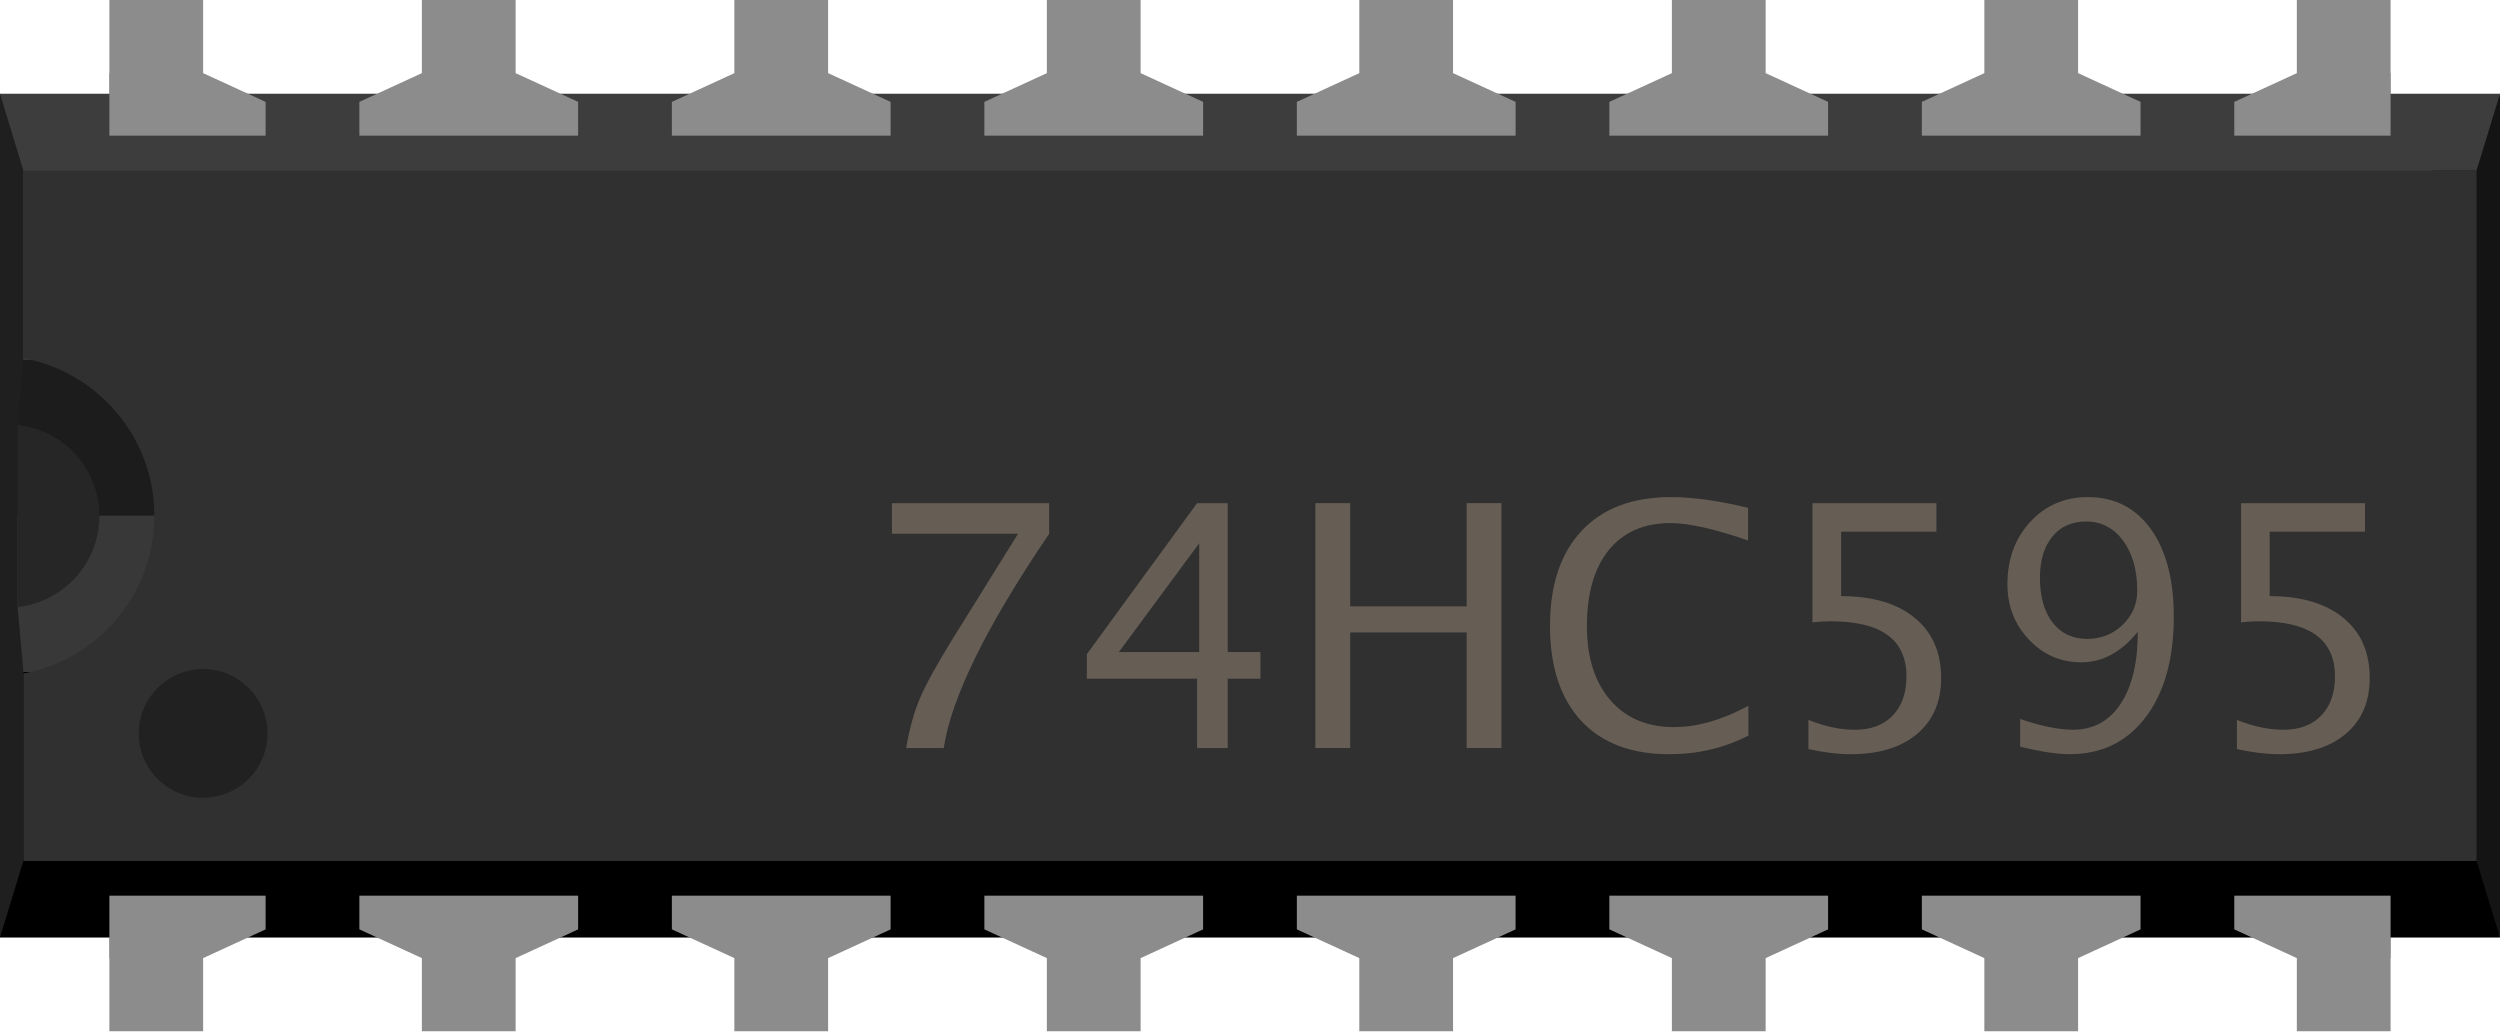
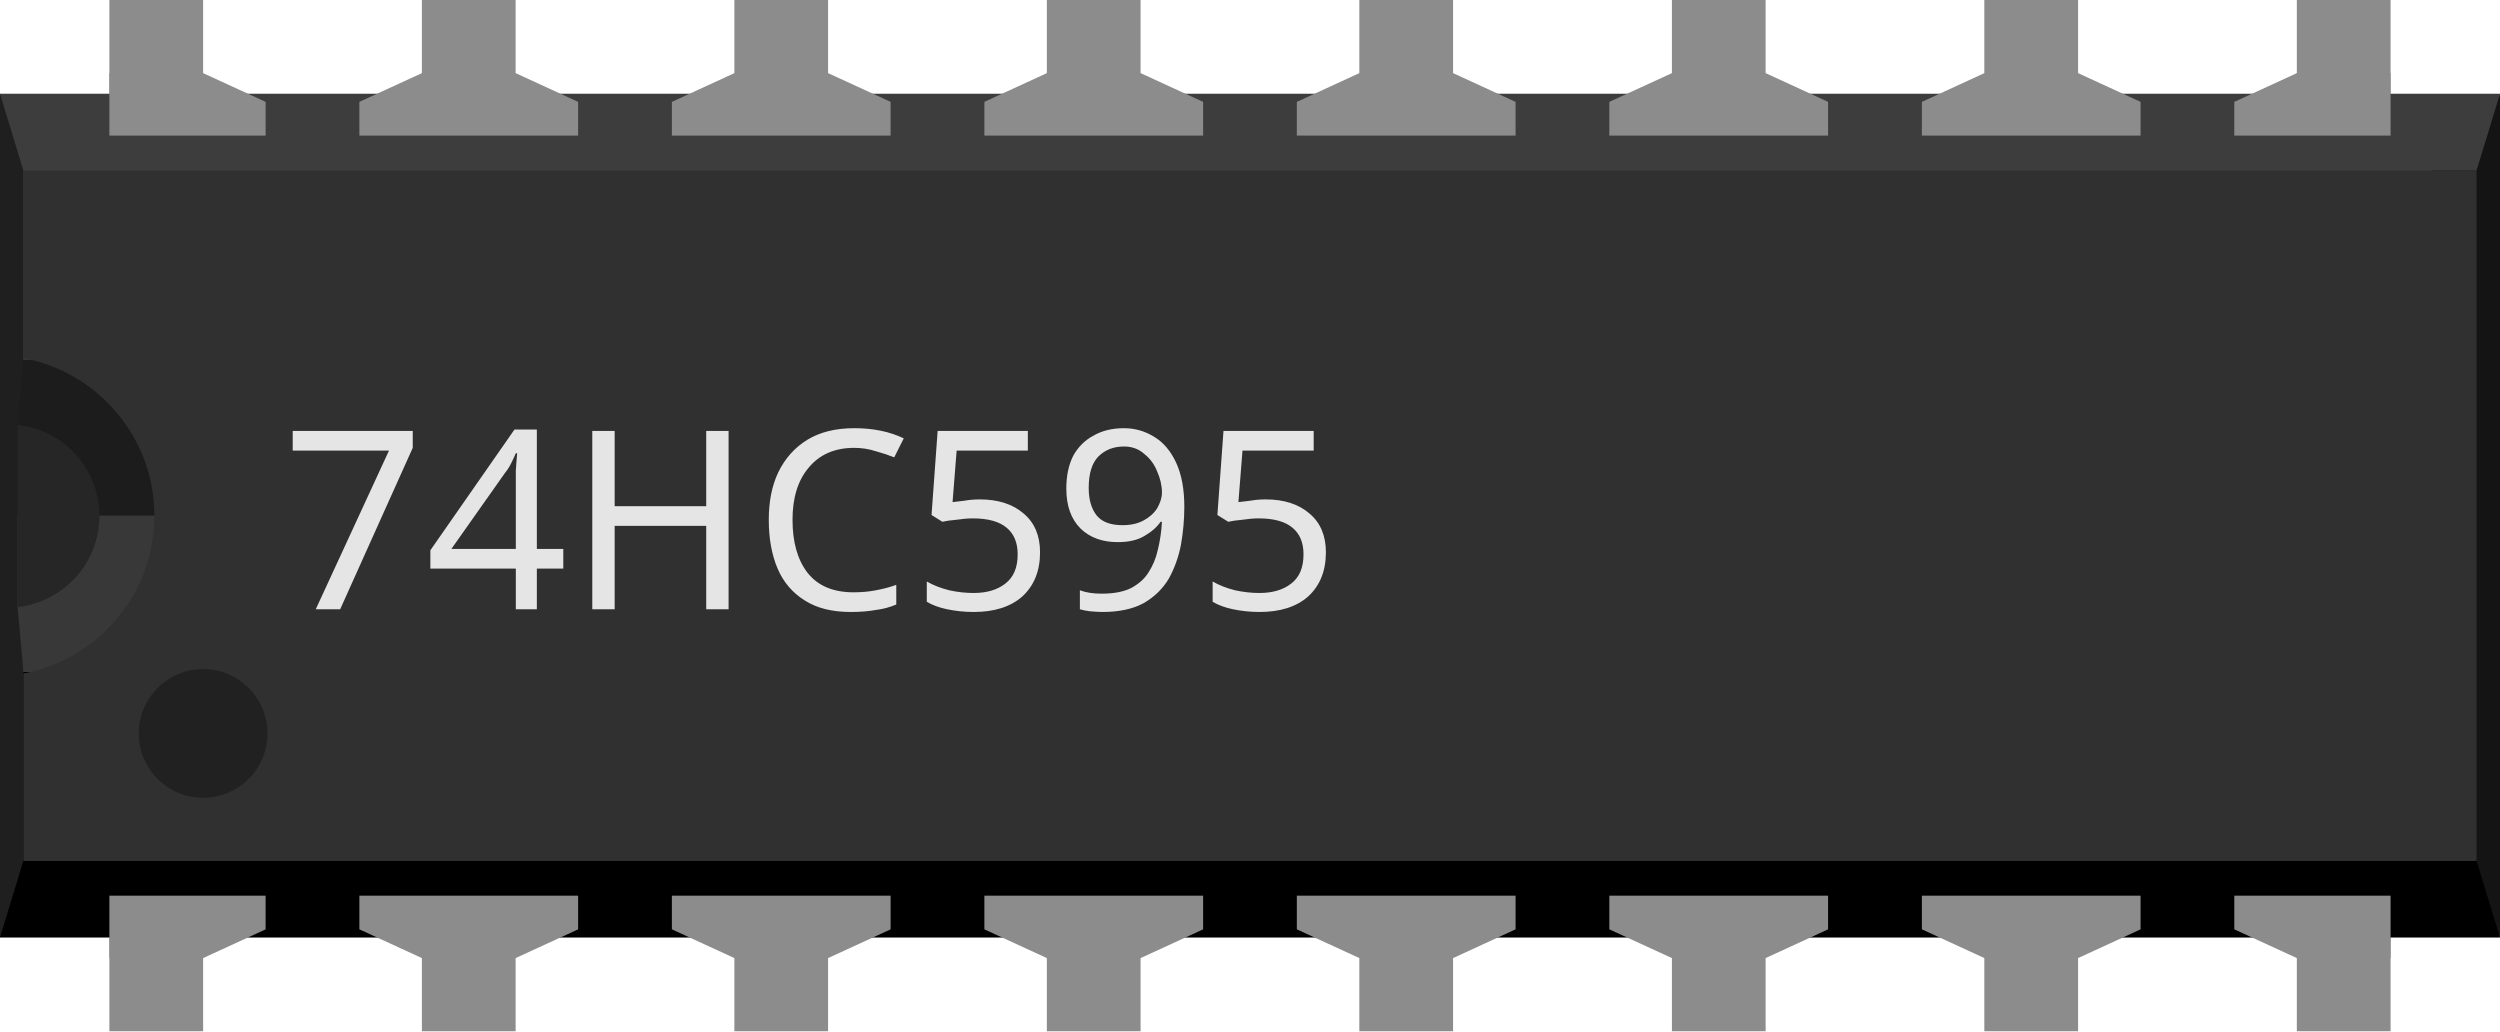
- <svg xmlns="http://www.w3.org/2000/svg" version="1.2" baseProfile="tiny" id="svg2" x="0px" y="0px" width="0.80in" height="0.33in" viewBox="0 0 57.601 23.76" xml:space="preserve">
+ <svg xmlns="http://www.w3.org/2000/svg" version="1.1" id="svg2" x="0px" y="0px" width="0.80in" height="0.33in" viewBox="0 0 57.6 23.76" enable-background="new 0 0 57.6 23.76" xml:space="preserve">
  <rect id="connector0pin" x="2.52" y="20.636" fill="none" width="2.16" height="3.124" />
  <rect id="connector1pin" x="9.72" y="20.636" fill="none" width="2.16" height="3.124" />
-   <rect id="connector2pin" x="16.92" y="20.636" fill="none" width="2.16" height="3.124" />
-   <rect id="connector3pin" x="24.12" y="20.636" fill="none" width="2.16" height="3.124" />
+   <rect id="connector2pin" x="16.92" y="20.636" fill="none" width="2.159" height="3.124" />
+   <rect id="connector3pin" x="24.119" y="20.636" fill="none" width="2.16" height="3.124" />
  <rect id="connector4pin" x="31.319" y="20.636" fill="none" width="2.16" height="3.124" />
-   <rect id="connector5pin" x="38.521" y="20.636" fill="none" width="2.16" height="3.124" />
-   <rect id="connector6pin" x="45.72" y="20.636" fill="none" width="2.16" height="3.124" />
-   <rect id="connector7pin" x="52.92" y="20.636" fill="none" width="2.16" height="3.124" />
-   <rect id="connector8pin" x="52.92" fill="none" width="2.16" height="3.125" />
-   <rect id="connector9pin" x="45.72" fill="none" width="2.16" height="3.125" />
-   <rect id="connector10pin" x="38.521" fill="none" width="2.16" height="3.125" />
-   <rect id="connector11pin" x="31.319" fill="none" width="2.16" height="3.125" />
-   <rect id="connector12pin" x="24.12" fill="none" width="2.16" height="3.125" />
-   <rect id="connector13pin" x="16.92" fill="none" width="2.16" height="3.125" />
-   <rect id="connector14pin" x="9.72" fill="none" width="2.16" height="3.125" />
-   <rect id="connector15pin" x="2.52" fill="none" width="2.16" height="3.125" />
+   <rect id="connector5pin" x="38.521" y="20.636" fill="none" width="2.159" height="3.124" />
+   <rect id="connector6pin" x="45.719" y="20.636" fill="none" width="2.16" height="3.124" />
+   <rect id="connector7pin" x="52.919" y="20.636" fill="none" width="2.16" height="3.124" />
+   <rect id="connector8pin" x="52.919" y="0" fill="none" width="2.16" height="3.125" />
+   <rect id="connector9pin" x="45.719" y="0" fill="none" width="2.16" height="3.125" />
+   <rect id="connector10pin" x="38.521" y="0" fill="none" width="2.159" height="3.125" />
+   <rect id="connector11pin" x="31.319" y="0" fill="none" width="2.16" height="3.125" />
+   <rect id="connector12pin" x="24.119" y="0" fill="none" width="2.16" height="3.125" />
+   <rect id="connector13pin" x="16.92" y="0" fill="none" width="2.159" height="3.125" />
+   <rect id="connector14pin" x="9.72" y="0" fill="none" width="2.16" height="3.125" />
+   <rect id="connector15pin" x="2.52" y="0" fill="none" width="2.16" height="3.125" />
  <rect id="connector0terminal" x="2.52" y="21.601" fill="none" width="2.16" height="2.159" />
  <rect id="connector1terminal" x="9.72" y="21.601" fill="none" width="2.16" height="2.159" />
-   <rect id="connector2terminal" x="16.92" y="21.601" fill="none" width="2.16" height="2.159" />
-   <rect id="connector3terminal" x="24.12" y="21.601" fill="none" width="2.16" height="2.159" />
+   <rect id="connector2terminal" x="16.92" y="21.601" fill="none" width="2.159" height="2.159" />
+   <rect id="connector3terminal" x="24.119" y="21.601" fill="none" width="2.16" height="2.159" />
  <rect id="connector4terminal" x="31.319" y="21.601" fill="none" width="2.16" height="2.159" />
-   <rect id="connector5terminal" x="38.521" y="21.601" fill="none" width="2.16" height="2.159" />
-   <rect id="connector6terminal" x="45.72" y="21.601" fill="none" width="2.16" height="2.159" />
-   <rect id="connector7terminal" x="52.92" y="21.601" fill="none" width="2.16" height="2.159" />
-   <rect id="connector8terminal" x="52.92" fill="none" width="2.16" height="2.16" />
-   <rect id="connector9terminal" x="45.72" fill="none" width="2.16" height="2.16" />
-   <rect id="connector10terminal" x="38.521" fill="none" width="2.16" height="2.16" />
-   <rect id="connector11terminal" x="31.319" fill="none" width="2.16" height="2.16" />
-   <rect id="connector12terminal" x="24.12" fill="none" width="2.16" height="2.16" />
-   <rect id="connector13terminal" x="16.92" fill="none" width="2.16" height="2.16" />
-   <rect id="connector14terminal" x="9.72" fill="none" width="2.16" height="2.16" />
-   <rect id="connector15terminal" x="2.52" fill="none" width="2.16" height="2.16" />
+   <rect id="connector5terminal" x="38.521" y="21.601" fill="none" width="2.159" height="2.159" />
+   <rect id="connector6terminal" x="45.719" y="21.601" fill="none" width="2.16" height="2.159" />
+   <rect id="connector7terminal" x="52.919" y="21.601" fill="none" width="2.16" height="2.159" />
+   <rect id="connector8terminal" x="52.919" y="0" fill="none" width="2.16" height="2.16" />
+   <rect id="connector9terminal" x="45.719" y="0" fill="none" width="2.16" height="2.16" />
+   <rect id="connector10terminal" x="38.521" y="0" fill="none" width="2.159" height="2.16" />
+   <rect id="connector11terminal" x="31.319" y="0" fill="none" width="2.16" height="2.16" />
+   <rect id="connector12terminal" x="24.119" y="0" fill="none" width="2.16" height="2.16" />
+   <rect id="connector13terminal" x="16.92" y="0" fill="none" width="2.159" height="2.16" />
+   <rect id="connector14terminal" x="9.72" y="0" fill="none" width="2.16" height="2.16" />
+   <rect id="connector15terminal" x="2.52" y="0" fill="none" width="2.16" height="2.16" />
  <g id="breadboard">
-     <rect x="2.52" y="18.95" fill="#8C8C8C" width="2.16" height="4.81" />
-     <rect x="9.72" y="18.95" fill="#8C8C8C" width="2.16" height="4.81" />
-     <rect x="16.92" y="18.95" fill="#8C8C8C" width="2.16" height="4.81" />
-     <rect x="24.12" y="18.95" fill="#8C8C8C" width="2.16" height="4.81" />
-     <rect x="31.319" y="18.95" fill="#8C8C8C" width="2.16" height="4.81" />
-     <rect x="38.521" y="18.95" fill="#8C8C8C" width="2.16" height="4.81" />
-     <rect x="45.72" y="18.95" fill="#8C8C8C" width="2.16" height="4.81" />
-     <rect x="52.92" y="18.95" fill="#8C8C8C" width="2.16" height="4.81" />
-     <rect x="52.92" fill="#8C8C8C" width="2.16" height="4.81" />
-     <rect x="45.72" fill="#8C8C8C" width="2.16" height="4.81" />
-     <rect x="38.521" fill="#8C8C8C" width="2.16" height="4.81" />
-     <rect x="31.319" fill="#8C8C8C" width="2.16" height="4.81" />
-     <rect x="24.12" fill="#8C8C8C" width="2.16" height="4.81" />
-     <rect x="16.92" fill="#8C8C8C" width="2.16" height="4.81" />
-     <rect x="9.72" fill="#8C8C8C" width="2.16" height="4.81" />
-     <rect x="2.52" fill="#8C8C8C" width="2.16" height="4.81" />
-     <polygon fill="#3D3D3D" points="0,2.16 57.601,2.16 57.06,8.28 0,8.28  " />
-     <polygon points="0,15.479 57.06,15.479 57.601,21.601 0,21.601  " />
+     <rect x="2.52" y="18.949" fill="#8C8C8C" width="2.16" height="4.811" />
+     <rect x="9.72" y="18.949" fill="#8C8C8C" width="2.16" height="4.811" />
+     <rect x="16.92" y="18.949" fill="#8C8C8C" width="2.159" height="4.811" />
+     <rect x="24.119" y="18.949" fill="#8C8C8C" width="2.16" height="4.811" />
+     <rect x="31.319" y="18.949" fill="#8C8C8C" width="2.16" height="4.811" />
+     <rect x="38.521" y="18.949" fill="#8C8C8C" width="2.159" height="4.811" />
+     <rect x="45.719" y="18.949" fill="#8C8C8C" width="2.16" height="4.811" />
+     <rect x="52.919" y="18.949" fill="#8C8C8C" width="2.16" height="4.811" />
+     <rect x="52.919" y="0" fill="#8C8C8C" width="2.16" height="4.81" />
+     <rect x="45.719" y="0" fill="#8C8C8C" width="2.16" height="4.81" />
+     <rect x="38.521" y="0" fill="#8C8C8C" width="2.159" height="4.81" />
+     <rect x="31.319" y="0" fill="#8C8C8C" width="2.16" height="4.81" />
+     <rect x="24.119" y="0" fill="#8C8C8C" width="2.16" height="4.81" />
+     <rect x="16.92" y="0" fill="#8C8C8C" width="2.159" height="4.81" />
+     <rect x="9.72" y="0" fill="#8C8C8C" width="2.16" height="4.81" />
+     <rect x="2.52" y="0" fill="#8C8C8C" width="2.16" height="4.81" />
+     <polygon fill="#3D3D3D" points="0,2.16 57.6,2.16 57.059,8.281 0,8.281  " />
+     <polygon points="0,15.479 57.059,15.479 57.6,21.601 0,21.601  " />
    <polygon fill="#8C8C8C" points="6.12,3.125 6.12,2.347 4.68,1.685 2.52,1.685 2.52,3.125  " />
-     <polygon fill="#8C8C8C" points="55.08,3.125 55.08,1.685 52.92,1.685 51.479,2.347 51.479,3.125  " />
-     <polygon fill="#8C8C8C" points="2.52,20.636 2.52,22.075 4.68,22.075 6.12,21.413 6.12,20.636  " />
-     <polygon fill="#8C8C8C" points="51.479,20.636 51.479,21.413 52.92,22.075 55.08,22.075 55.08,20.636  " />
+     <polygon fill="#8C8C8C" points="55.079,3.125 55.079,1.685 52.919,1.685 51.478,2.347 51.478,3.125  " />
+     <polygon fill="#8C8C8C" points="2.52,20.636 2.52,22.074 4.68,22.074 6.12,21.412 6.12,20.636  " />
+     <polygon fill="#8C8C8C" points="51.478,20.636 51.478,21.412 52.919,22.074 55.079,22.074 55.079,20.636  " />
    <polygon fill="#8C8C8C" points="13.32,3.125 13.32,2.347 11.88,1.685 9.72,1.685 8.28,2.347 8.28,3.125  " />
-     <polygon fill="#8C8C8C" points="8.28,20.636 8.28,21.413 9.72,22.075 11.88,22.075 13.32,21.413 13.32,20.636  " />
-     <polygon fill="#8C8C8C" points="20.52,3.125 20.52,2.347 19.08,1.685 16.92,1.685 15.48,2.347 15.48,3.125  " />
-     <polygon fill="#8C8C8C" points="15.48,20.636 15.48,21.413 16.92,22.075 19.08,22.075 20.52,21.413 20.52,20.636  " />
-     <polygon fill="#8C8C8C" points="27.72,3.125 27.72,2.347 26.28,1.685 24.12,1.685 22.68,2.347 22.68,3.125  " />
-     <polygon fill="#8C8C8C" points="22.68,20.636 22.68,21.413 24.12,22.075 26.28,22.075 27.72,21.413 27.72,20.636  " />
-     <polygon fill="#8C8C8C" points="34.92,3.125 34.92,2.347 33.479,1.685 31.319,1.685 29.88,2.347 29.88,3.125  " />
-     <polygon fill="#8C8C8C" points="29.88,20.636 29.88,21.413 31.319,22.075 33.479,22.075 34.92,21.413 34.92,20.636  " />
-     <polygon fill="#8C8C8C" points="42.12,3.125 42.12,2.347 40.681,1.685 38.521,1.685 37.08,2.347 37.08,3.125  " />
-     <polygon fill="#8C8C8C" points="37.08,20.636 37.08,21.413 38.521,22.075 40.681,22.075 42.12,21.413 42.12,20.636  " />
-     <polygon fill="#8C8C8C" points="49.319,3.125 49.319,2.347 47.88,1.685 45.72,1.685 44.28,2.347 44.28,3.125  " />
-     <polygon fill="#8C8C8C" points="44.28,20.636 44.28,21.413 45.72,22.075 47.88,22.075 49.319,21.413 49.319,20.636  " />
-     <polygon fill="#141414" points="57.601,2.16 57.06,3.931 56.054,3.931 56.054,19.821 57.06,19.829 57.601,21.601  " />
-     <polygon fill="#1F1F1F" points="0,2.16 0.54,3.931 0.54,8.28 3.6,8.28 3.6,15.479 0.54,15.479 0.54,19.829 0,21.601  " />
-     <polygon fill="#1C1C1C" points="3.6,8.28 0.54,8.28 0.403,9.792 0.403,11.88 3.6,11.88  " />
+     <polygon fill="#8C8C8C" points="8.28,20.636 8.28,21.412 9.72,22.074 11.88,22.074 13.32,21.412 13.32,20.636  " />
+     <polygon fill="#8C8C8C" points="20.52,3.125 20.52,2.347 19.079,1.685 16.92,1.685 15.48,2.347 15.48,3.125  " />
+     <polygon fill="#8C8C8C" points="15.48,20.636 15.48,21.412 16.92,22.074 19.079,22.074 20.52,21.412 20.52,20.636  " />
+     <polygon fill="#8C8C8C" points="27.72,3.125 27.72,2.347 26.28,1.685 24.119,1.685 22.68,2.347 22.68,3.125  " />
+     <polygon fill="#8C8C8C" points="22.68,20.636 22.68,21.412 24.119,22.074 26.28,22.074 27.72,21.412 27.72,20.636  " />
+     <polygon fill="#8C8C8C" points="34.919,3.125 34.919,2.347 33.479,1.685 31.319,1.685 29.879,2.347 29.879,3.125  " />
+     <polygon fill="#8C8C8C" points="29.879,20.636 29.879,21.412 31.319,22.074 33.479,22.074 34.919,21.412 34.919,20.636  " />
+     <polygon fill="#8C8C8C" points="42.119,3.125 42.119,2.347 40.68,1.685 38.521,1.685 37.079,2.347 37.079,3.125  " />
+     <polygon fill="#8C8C8C" points="37.079,20.636 37.079,21.412 38.521,22.074 40.68,22.074 42.119,21.412 42.119,20.636  " />
+     <polygon fill="#8C8C8C" points="49.319,3.125 49.319,2.347 47.879,1.685 45.719,1.685 44.28,2.347 44.28,3.125  " />
+     <polygon fill="#8C8C8C" points="44.28,20.636 44.28,21.412 45.719,22.074 47.879,22.074 49.319,21.412 49.319,20.636  " />
+     <polygon fill="#141414" points="57.6,2.16 57.059,3.931 56.053,3.931 56.053,19.821 57.059,19.828 57.6,21.601  " />
+     <polygon fill="#1F1F1F" points="0,2.16 0.54,3.931 0.54,8.281 3.6,8.281 3.6,15.479 0.54,15.479 0.54,19.828 0,21.601  " />
+     <polygon fill="#1C1C1C" points="3.6,8.281 0.54,8.281 0.403,9.792 0.403,11.88 3.6,11.88  " />
    <polygon fill="#383838" points="0.54,15.479 3.6,15.479 3.6,11.88 0.403,11.88 0.403,13.968  " />
-     <path fill="#303030" d="M0.54,3.931v4.32c1.713,0.324,3.017,1.822,3.017,3.629c0,1.807-1.296,3.313-3.017,3.637v4.319h56.52V3.931   H0.54z" />
-     <path fill="#262626" d="M0.403,9.792v4.197c1.058-0.122,1.886-1.008,1.886-2.102C2.29,10.8,1.469,9.9,0.403,9.792z" />
+     <path fill="#303030" d="M0.54,3.931v4.32c1.713,0.324,3.017,1.822,3.017,3.629s-1.296,3.313-3.017,3.637v4.319h56.519V3.931H0.54z" />
+     <path fill="#262626" d="M0.403,9.792v4.196c1.059-0.121,1.887-1.008,1.887-2.102C2.29,10.8,1.469,9.9,0.403,9.792z" />
    <circle fill="#212121" cx="4.68" cy="16.898" r="1.483" />
-     <g id="icpackage_text_layer">
-       <g>
-         <path fill="#665E55" d="M20.879,17.235c0.074-0.438,0.178-0.818,0.314-1.14c0.136-0.319,0.377-0.76,0.722-1.319l1.541-2.478     h-2.905v-0.705h3.622v0.705c-1.446,2.132-2.256,3.778-2.429,4.937H20.879z" />
-         <path fill="#665E55" d="M27.581,17.235v-1.598h-2.539v-0.566l2.539-3.478h0.705v3.431h0.755v0.613h-0.755v1.598H27.581z      M25.778,15.024h1.853v-2.508L25.778,15.024z" />
-         <path fill="#665E55" d="M30.307,17.235v-5.642h0.802v2.378h2.684v-2.378h0.8v5.642h-0.8v-2.664h-2.684v2.664H30.307z" />
-         <path fill="#665E55" d="M38.462,17.377c-0.876,0-1.555-0.257-2.032-0.771c-0.478-0.516-0.717-1.244-0.717-2.188     c0-0.939,0.243-1.67,0.729-2.188c0.487-0.519,1.172-0.777,2.058-0.777c0.505,0,1.097,0.083,1.776,0.248v0.751     c-0.773-0.267-1.369-0.4-1.787-0.4c-0.612,0-1.086,0.208-1.422,0.622s-0.504,0.999-0.504,1.754c0,0.719,0.18,1.286,0.538,1.702     c0.358,0.415,0.849,0.623,1.468,0.623c0.535,0,1.105-0.164,1.715-0.491v0.686C39.728,17.233,39.12,17.377,38.462,17.377z" />
-         <path fill="#665E55" d="M41.667,17.259v-0.671c0.375,0.149,0.73,0.226,1.068,0.226c0.371,0,0.662-0.108,0.875-0.328     c0.211-0.219,0.316-0.52,0.316-0.902c0-0.848-0.582-1.27-1.75-1.27c-0.131,0-0.27,0.008-0.416,0.025v-2.745h2.855v0.655h-2.195     v1.486c0.725,0,1.289,0.168,1.695,0.5c0.408,0.334,0.609,0.795,0.609,1.385c0,0.549-0.184,0.979-0.555,1.29     c-0.369,0.312-0.881,0.467-1.537,0.467C42.351,17.377,42.028,17.338,41.667,17.259z" />
-         <path fill="#665E55" d="M46.544,17.202v-0.637c0.479,0.164,0.883,0.248,1.219,0.248c0.469,0,0.834-0.199,1.098-0.598     s0.395-0.951,0.395-1.66c-0.381,0.471-0.814,0.705-1.301,0.705c-0.475,0-0.877-0.175-1.207-0.523     c-0.332-0.351-0.496-0.775-0.496-1.279c0-0.576,0.176-1.055,0.527-1.436c0.352-0.379,0.795-0.569,1.328-0.569     c0.611,0,1.096,0.245,1.449,0.737s0.529,1.164,0.529,2.019c0,0.972-0.215,1.742-0.646,2.313     c-0.432,0.569-1.014,0.854-1.748,0.854C47.397,17.377,47.013,17.319,46.544,17.202z M47.001,13.31     c0,0.438,0.098,0.781,0.291,1.033c0.195,0.252,0.461,0.377,0.799,0.377c0.318,0,0.59-0.107,0.814-0.322     c0.225-0.218,0.338-0.478,0.338-0.783c0-0.479-0.109-0.866-0.326-1.16c-0.219-0.293-0.504-0.44-0.855-0.44     c-0.328,0-0.588,0.117-0.775,0.349C47.097,12.595,47.001,12.91,47.001,13.31z" />
-         <path fill="#665E55" d="M51.54,17.259v-0.671c0.375,0.149,0.73,0.226,1.068,0.226c0.371,0,0.662-0.108,0.875-0.328     c0.211-0.219,0.316-0.52,0.316-0.902c0-0.848-0.582-1.27-1.75-1.27c-0.131,0-0.27,0.008-0.414,0.025v-2.745h2.855v0.655h-2.195     v1.486c0.725,0,1.289,0.168,1.695,0.5c0.408,0.334,0.609,0.795,0.609,1.385c0,0.549-0.184,0.979-0.555,1.29     c-0.369,0.311-0.883,0.467-1.537,0.467C52.224,17.377,51.903,17.338,51.54,17.259z" />
-       </g>
-     </g>
  </g>
+   <rect x="6.494" y="9.792" fill="none" width="32.372" height="5.95" />
+   <text transform="matrix(1 0 0 1 6.4939 14.0374)" fill="#E5E5E5" font-family="ocra10" font-size="5.76">74HC595</text>
</svg>
